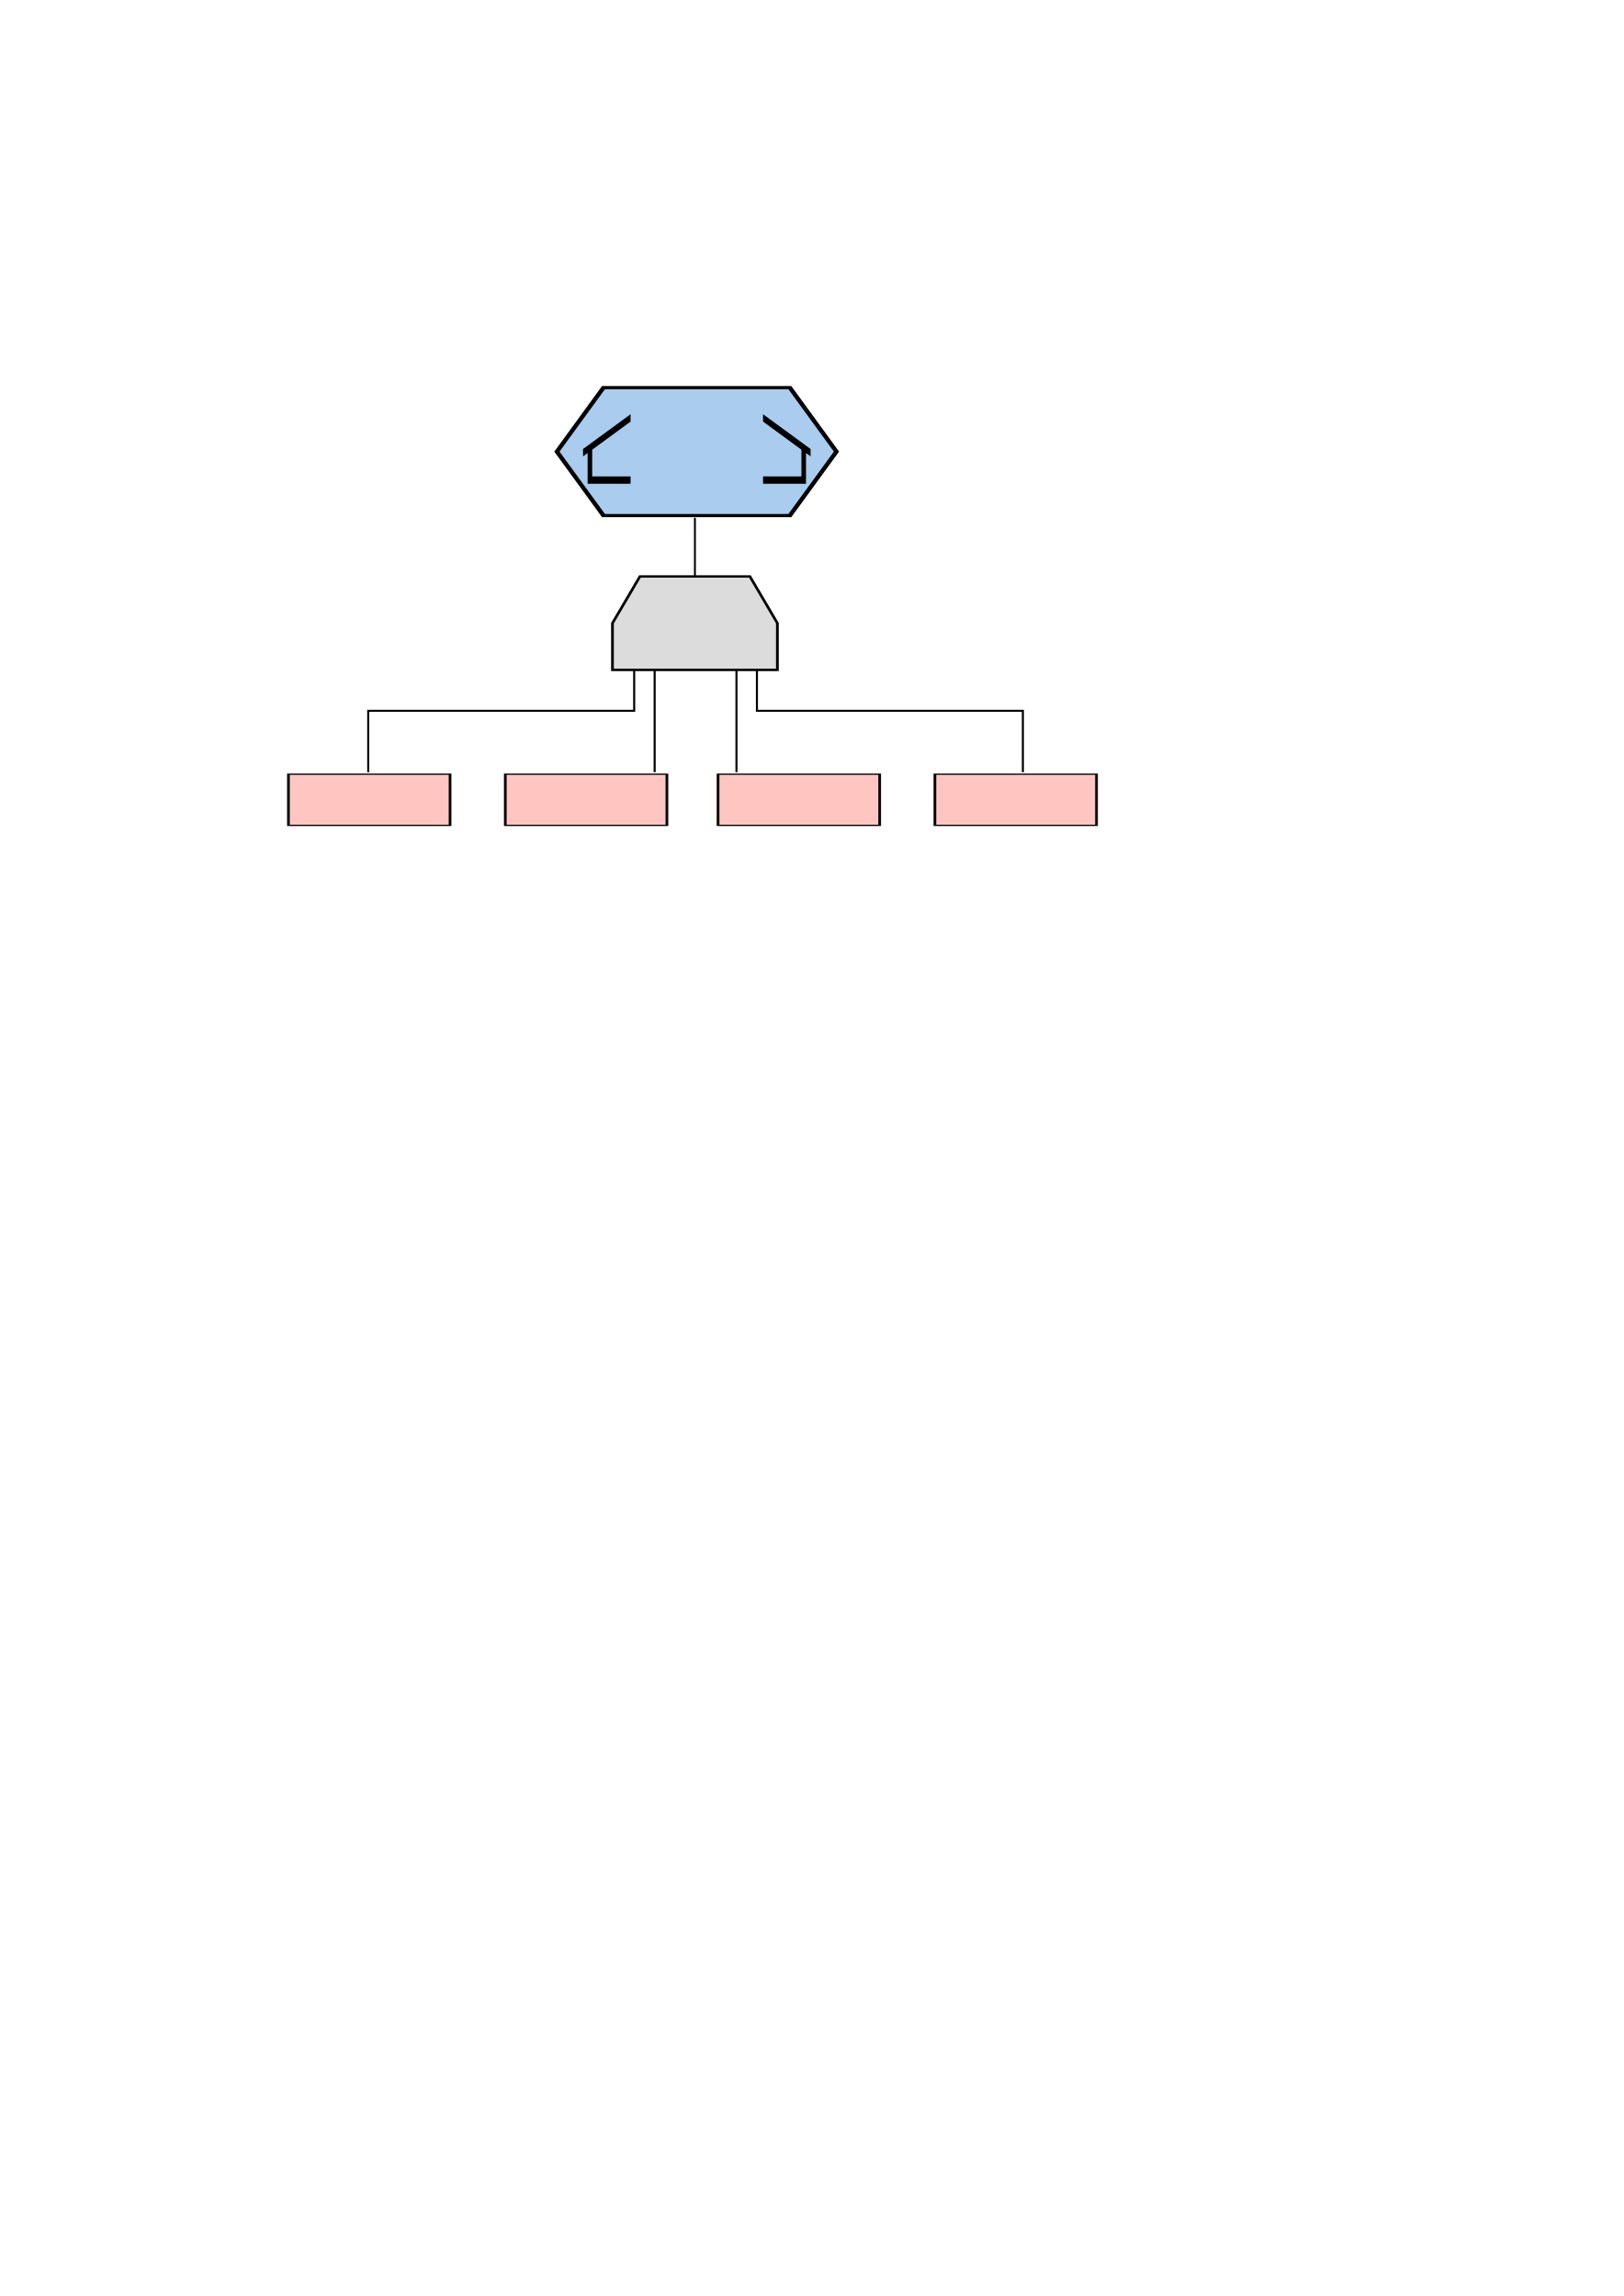
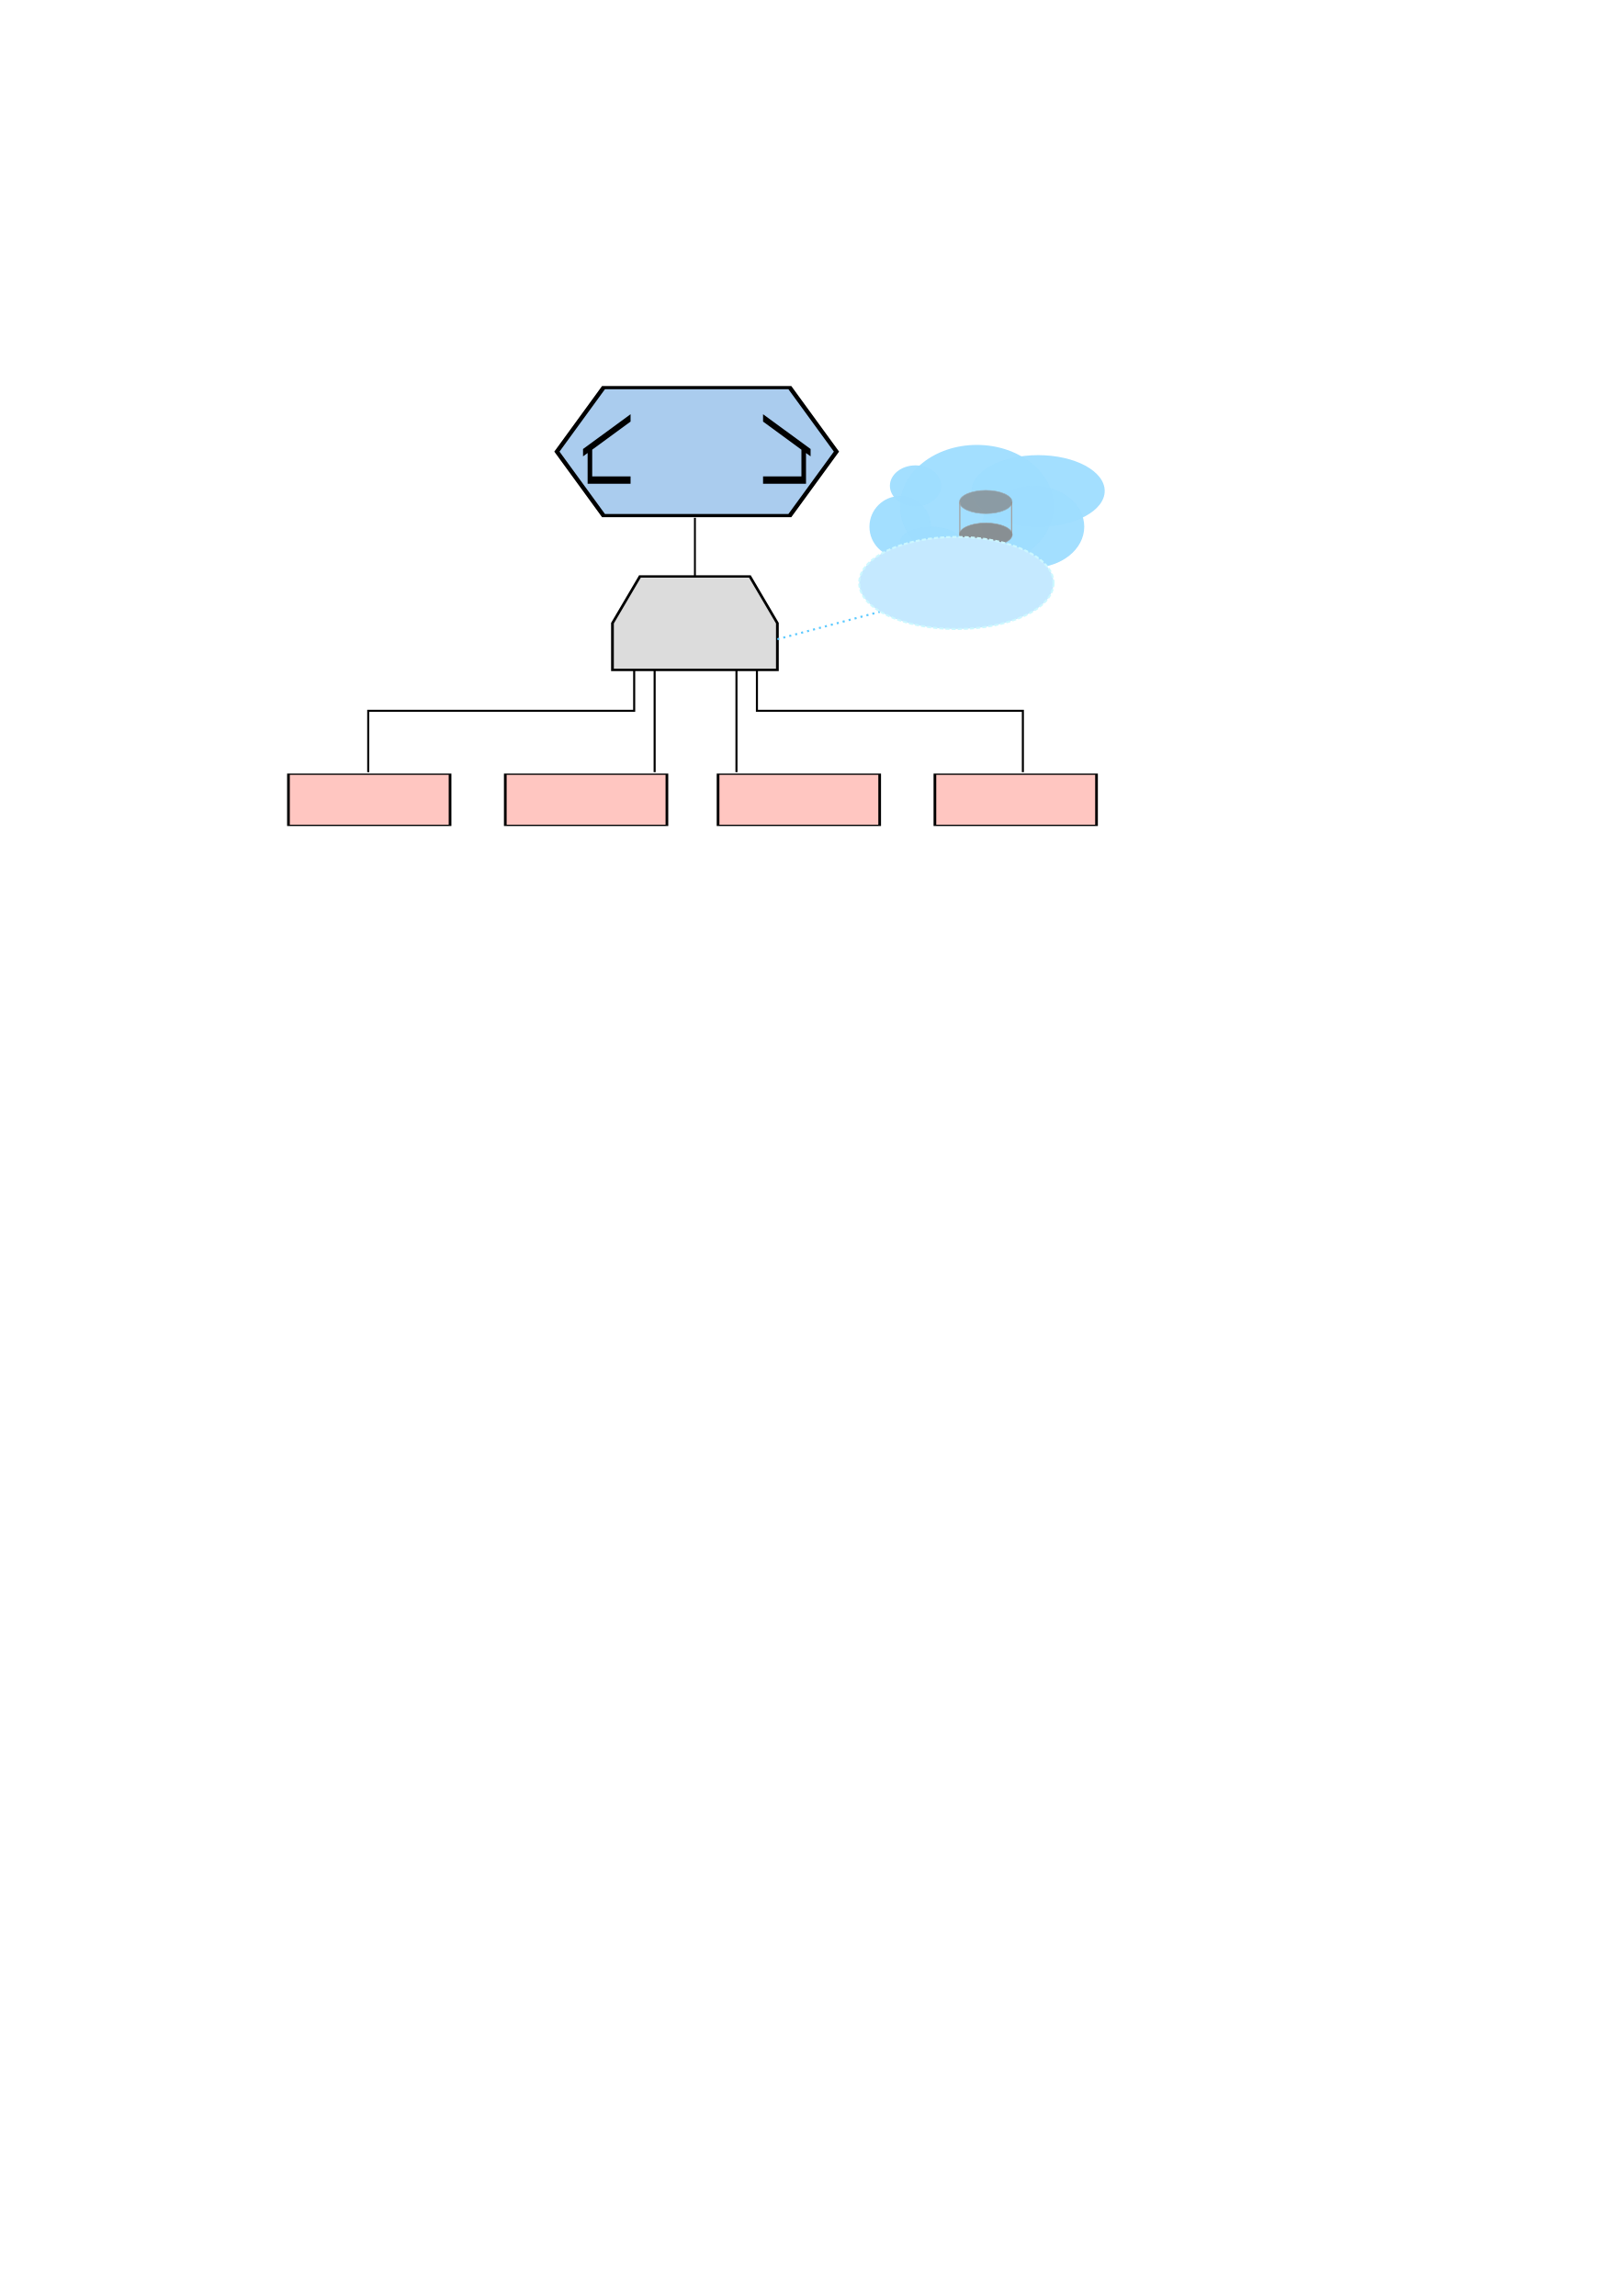
<svg xmlns="http://www.w3.org/2000/svg" xmlns:xlink="http://www.w3.org/1999/xlink" width="210mm" height="297mm" viewBox="0 0 210 297" version="1.1" id="svg8">
  <defs id="defs2">
    <symbol id="Preparation">
      <path d="M 9.26,9.26 H 30.427 L 35.719,19.844 30.427,30.427 H 9.26 L 3.969,19.844 Z" style="stroke-width:0.529px" id="path2772" />
    </symbol>
    <symbol id="LoopLimitBegin">
      <path d="M 3.969,19.844 9.26,9.26 H 30.427 L 35.719,19.844 v 10.583 h -31.75 z" style="stroke-width:0.529" id="path2994" />
    </symbol>
    <symbol id="Process">
      <rect x="3.969" y="9.26" width="31.75" height="21.167" style="stroke-width:0.529" id="rect2744" />
    </symbol>
    <symbol id="Shelter">
      <path d="M 3.307,16.14 H 16.933 V 14.684 H 4.763 V 9.393 l 12.171,-5.556 V 2.381 L 1.852,9.26 v 1.455 l 1.455,-0.661 z" style="stroke:none;stroke-width:0.265" id="path4179" />
    </symbol>
  </defs>
  <g id="layer1">
    <g id="g10680">
      <use transform="matrix(1.13882,0,0,0.7817935,67.50614,42.90402)" height="100%" width="100%" y="0" x="0" xlink:href="#Preparation" style="fill:#aaccee;stroke:#000000" id="use10384" />
      <flowRoot transform="matrix(0.2369999,0,0,0.2370544,15.93268,6.810888)" style="font-style:normal;font-variant:normal;font-weight:normal;font-stretch:normal;font-size:26.667px;line-height:1.25;font-family:'Liberation Serif';-inkscape-font-specification:'Liberation Serif';letter-spacing:0px;word-spacing:0px;fill:#000000;fill-opacity:1;stroke:none" id="flowRoot10400" xml:space="preserve">
        <flowRegion style="font-style:normal;font-variant:normal;font-weight:normal;font-stretch:normal;font-size:26.667px;font-family:'Liberation Serif';-inkscape-font-specification:'Liberation Serif'" id="flowRegion10402">
          <rect style="font-style:normal;font-variant:normal;font-weight:normal;font-stretch:normal;font-size:26.667px;font-family:'Liberation Serif';-inkscape-font-specification:'Liberation Serif'" y="182.52" x="280" height="80" width="140" id="rect10404" />
        </flowRegion>
        <flowPara id="flowPara10406">Smart</flowPara>
        <flowPara id="flowPara10408">Home</flowPara>
      </flowRoot>
      <use id="use13283" style="fill:#000000;stroke:#000000" xlink:href="#Shelter" x="0" y="0" width="100%" height="100%" transform="matrix(0.4076073,0,0,0.6538461,74.65134,52.02636)" />
      <use transform="matrix(-0.4076073,0,0,0.6538461,105.5918,52.02636)" height="100%" width="100%" y="0" x="0" xlink:href="#Shelter" style="fill:#000000;stroke:#000000" id="use13297" />
    </g>
    <g id="g10695" transform="translate(2.645833,-6.35)">
      <use transform="matrix(0.6583333,0,0,0.3125008,32.04766,103.6061)" height="100%" width="100%" y="0" x="0" xlink:href="#Process" style="fill:#ffc6c1;fill-opacity:1;stroke:#000000" id="use10642" />
      <flowRoot transform="matrix(0.2645833,0,0,0.2645833,3.175,0)" style="font-style:normal;font-variant:normal;font-weight:normal;font-stretch:normal;font-size:13.333px;line-height:1.25;font-family:'Liberation Serif';-inkscape-font-specification:'Liberation Serif';letter-spacing:0px;word-spacing:0px;fill:#000000;fill-opacity:1;stroke:none" id="flowRoot10682" xml:space="preserve">
        <flowRegion style="font-style:normal;font-variant:normal;font-weight:normal;font-stretch:normal;font-family:'Liberation Serif';-inkscape-font-specification:'Liberation Serif'" id="flowRegion10684">
          <rect style="font-style:normal;font-variant:normal;font-weight:normal;font-stretch:normal;font-family:'Liberation Serif';-inkscape-font-specification:'Liberation Serif'" y="407.52" x="135" height="20" width="75" id="rect10686" />
        </flowRegion>
        <flowPara id="flowPara10688">Sécurité</flowPara>
      </flowRoot>
      <flowRoot xml:space="preserve" id="flowRoot10813" style="font-style:normal;font-variant:normal;font-weight:normal;font-stretch:normal;font-size:10.667px;line-height:1.25;font-family:'Liberation Serif';-inkscape-font-specification:'Liberation Serif, Normal';font-variant-ligatures:normal;font-variant-caps:normal;font-variant-numeric:normal;font-feature-settings:normal;text-align:start;letter-spacing:0px;word-spacing:0px;writing-mode:lr-tb;text-anchor:start;fill:#000000;fill-opacity:1;stroke:none" transform="matrix(0.2645833,0,0,0.2645833,-2.116667,6.35)">
        <flowRegion id="flowRegion10815" style="font-style:normal;font-variant:normal;font-weight:normal;font-stretch:normal;font-size:10.667px;font-family:'Liberation Serif';-inkscape-font-specification:'Liberation Serif, Normal';font-variant-ligatures:normal;font-variant-caps:normal;font-variant-numeric:normal;font-feature-settings:normal;text-align:start;writing-mode:lr-tb;text-anchor:start">
          <rect id="rect10817" width="80" height="85" x="140" y="402.52" style="font-style:normal;font-variant:normal;font-weight:normal;font-stretch:normal;font-size:10.667px;font-family:'Liberation Serif';-inkscape-font-specification:'Liberation Serif, Normal';font-variant-ligatures:normal;font-variant-caps:normal;font-variant-numeric:normal;font-feature-settings:normal;text-align:start;writing-mode:lr-tb;text-anchor:start" />
        </flowRegion>
-         <flowPara id="flowPara10821" style="font-style:normal;font-variant:normal;font-weight:normal;font-stretch:normal;font-size:8px;font-family:'Liberation Serif';-inkscape-font-specification:'Liberation Serif, Normal';font-variant-ligatures:normal;font-variant-caps:normal;font-variant-numeric:normal;font-feature-settings:normal;text-align:start;writing-mode:lr-tb;text-anchor:start">-Senseurs contre les intrusions</flowPara>
-         <flowPara id="flowPara10823" style="font-style:normal;font-variant:normal;font-weight:normal;font-stretch:normal;font-size:8px;font-family:'Liberation Serif';-inkscape-font-specification:'Liberation Serif, Normal';font-variant-ligatures:normal;font-variant-caps:normal;font-variant-numeric:normal;font-feature-settings:normal;text-align:start;writing-mode:lr-tb;text-anchor:start">-Détecteur de risques (fumée, eau, ..)</flowPara>
+         <flowPara id="flowPara10821" style="font-style:normal;font-variant:normal;font-weight:normal;font-stretch:normal;font-size:8px;font-family:'Liberation Serif';-inkscape-font-specification:'Liberation Serif, Normal';font-variant-ligatures:normal;font-variant-caps:normal;font-variant-numeric:normal;font-feature-settings:normal;text-align:start;writing-mode:lr-tb;text-anchor:start">-Détecteurs contre les intrusions</flowPara>
+         <flowPara id="flowPara10823" style="font-style:normal;font-variant:normal;font-weight:normal;font-stretch:normal;font-size:8px;font-family:'Liberation Serif';-inkscape-font-specification:'Liberation Serif, Normal';font-variant-ligatures:normal;font-variant-caps:normal;font-variant-numeric:normal;font-feature-settings:normal;text-align:start;writing-mode:lr-tb;text-anchor:start">-Détecteur de risques (fumée, eau, ...)</flowPara>
        <flowPara id="flowPara10825" style="font-style:normal;font-variant:normal;font-weight:normal;font-stretch:normal;font-size:8px;font-family:'Liberation Serif';-inkscape-font-specification:'Liberation Serif, Normal';font-variant-ligatures:normal;font-variant-caps:normal;font-variant-numeric:normal;font-feature-settings:normal;text-align:start;writing-mode:lr-tb;text-anchor:start">-Vidéosurveillance</flowPara>
      </flowRoot>
    </g>
    <g id="g10707" transform="translate(30.69168,-6.35)">
      <use id="use10697" style="fill:#ffc6c1;fill-opacity:1;stroke:#000000" xlink:href="#Process" x="0" y="0" width="100%" height="100%" transform="matrix(0.6583333,0,0,0.3125008,32.04766,103.6061)" />
      <flowRoot transform="matrix(0.2645833,0,0,0.2645833,-2.116667,6.35)" style="font-style:normal;font-variant:normal;font-weight:normal;font-stretch:normal;font-size:10.667px;line-height:1.25;font-family:'Liberation Serif';-inkscape-font-specification:'Liberation Serif, Normal';font-variant-ligatures:normal;font-variant-caps:normal;font-variant-numeric:normal;font-feature-settings:normal;text-align:start;letter-spacing:0px;word-spacing:0px;writing-mode:lr-tb;text-anchor:start;fill:#000000;fill-opacity:1;stroke:none" id="flowRoot10849" xml:space="preserve">
        <flowRegion style="font-style:normal;font-variant:normal;font-weight:normal;font-stretch:normal;font-size:10.667px;font-family:'Liberation Serif';-inkscape-font-specification:'Liberation Serif, Normal';font-variant-ligatures:normal;font-variant-caps:normal;font-variant-numeric:normal;font-feature-settings:normal;text-align:start;writing-mode:lr-tb;text-anchor:start" id="flowRegion10841">
          <rect style="font-style:normal;font-variant:normal;font-weight:normal;font-stretch:normal;font-size:10.667px;font-family:'Liberation Serif';-inkscape-font-specification:'Liberation Serif, Normal';font-variant-ligatures:normal;font-variant-caps:normal;font-variant-numeric:normal;font-feature-settings:normal;text-align:start;writing-mode:lr-tb;text-anchor:start" y="402.52" x="140" height="80" width="77" id="rect10839" />
        </flowRegion>
        <flowPara id="flowPara10881" style="font-style:normal;font-variant:normal;font-weight:normal;font-stretch:normal;font-size:8px;font-family:'Liberation Serif';-inkscape-font-specification:'Liberation Serif, Normal';font-variant-ligatures:normal;font-variant-caps:normal;font-variant-numeric:normal;font-feature-settings:normal;text-align:start;writing-mode:lr-tb;text-anchor:start">-Fitness</flowPara>
        <flowPara id="flowPara10883" style="font-style:normal;font-variant:normal;font-weight:normal;font-stretch:normal;font-size:8px;font-family:'Liberation Serif';-inkscape-font-specification:'Liberation Serif, Normal';font-variant-ligatures:normal;font-variant-caps:normal;font-variant-numeric:normal;font-feature-settings:normal;text-align:start;writing-mode:lr-tb;text-anchor:start">-Aide aux invalides</flowPara>
        <flowPara id="flowPara10885" style="font-style:normal;font-variant:normal;font-weight:normal;font-stretch:normal;font-size:8px;font-family:'Liberation Serif';-inkscape-font-specification:'Liberation Serif, Normal';font-variant-ligatures:normal;font-variant-caps:normal;font-variant-numeric:normal;font-feature-settings:normal;text-align:start;writing-mode:lr-tb;text-anchor:start">-Aide à la médication</flowPara>
        <flowPara id="flowPara10887" style="font-style:normal;font-variant:normal;font-weight:normal;font-stretch:normal;font-size:8px;font-family:'Liberation Serif';-inkscape-font-specification:'Liberation Serif, Normal';font-variant-ligatures:normal;font-variant-caps:normal;font-variant-numeric:normal;font-feature-settings:normal;text-align:start;writing-mode:lr-tb;text-anchor:start">-Facilités pour personnes agées</flowPara>
      </flowRoot>
      <flowRoot xml:space="preserve" id="flowRoot10705" style="font-style:normal;font-variant:normal;font-weight:normal;font-stretch:normal;font-size:3.175px;line-height:1.25;font-family:'Liberation Serif';-inkscape-font-specification:'Liberation Serif';letter-spacing:0px;word-spacing:0px;fill:#000000;fill-opacity:1;stroke:none;stroke-width:0.265" transform="translate(0.4346726,0.2456845)">
        <flowRegion id="flowRegion10701" style="font-style:normal;font-variant:normal;font-weight:normal;font-stretch:normal;font-size:3.175px;font-family:'Liberation Serif';-inkscape-font-specification:'Liberation Serif';stroke-width:0.265">
          <rect id="rect10699" width="28.31" height="5.027" x="35.719" y="107.823" style="font-style:normal;font-variant:normal;font-weight:normal;font-stretch:normal;font-size:3.175px;font-family:'Liberation Serif';-inkscape-font-specification:'Liberation Serif';stroke-width:0.07" />
        </flowRegion>
        <flowPara id="flowPara10703" style="stroke-width:0.265">Soins de santé</flowPara>
      </flowRoot>
      <flowRoot xml:space="preserve" id="flowRoot10889" style="font-style:normal;font-weight:normal;font-size:13.333px;line-height:1.25;font-family:sans-serif;letter-spacing:0px;word-spacing:0px;fill:#000000;fill-opacity:1;stroke:none" transform="matrix(0.2645833,0,0,0.2645833,-30.69168,6.35)">
        <flowRegion id="flowRegion10891">
          <rect id="rect10893" width="80" height="75" x="350" y="402.52" />
        </flowRegion>
        <flowPara id="flowPara10895" />
      </flowRoot>
    </g>
    <g transform="translate(58.20836,-6.35)" id="g10719">
      <use transform="matrix(0.6583333,0,0,0.3125008,32.04766,103.6061)" height="100%" width="100%" y="0" x="0" xlink:href="#Process" style="fill:#ffc6c1;fill-opacity:1;stroke:#000000" id="use10709" />
      <flowRoot xml:space="preserve" id="flowRoot10909" style="font-style:normal;font-variant:normal;font-weight:normal;font-stretch:normal;font-size:8px;line-height:1.25;font-family:'Liberation Serif';-inkscape-font-specification:'Liberation Serif, Normal';font-variant-ligatures:normal;font-variant-caps:normal;font-variant-numeric:normal;font-feature-settings:normal;text-align:start;letter-spacing:0px;word-spacing:0px;writing-mode:lr-tb;text-anchor:start;fill:#000000;fill-opacity:1;stroke:none" transform="matrix(0.2645833,0,0,0.2645833,-1.5875,6.879167)">
        <flowRegion id="flowRegion10899" style="font-style:normal;font-variant:normal;font-weight:normal;font-stretch:normal;font-size:8px;font-family:'Liberation Serif';-inkscape-font-specification:'Liberation Serif, Normal';font-variant-ligatures:normal;font-variant-caps:normal;font-variant-numeric:normal;font-feature-settings:normal;text-align:start;writing-mode:lr-tb;text-anchor:start">
          <rect id="rect10897" width="78" height="80" x="140" y="402.52" style="font-style:normal;font-variant:normal;font-weight:normal;font-stretch:normal;font-size:8px;font-family:'Liberation Serif';-inkscape-font-specification:'Liberation Serif, Normal';font-variant-ligatures:normal;font-variant-caps:normal;font-variant-numeric:normal;font-feature-settings:normal;text-align:start;writing-mode:lr-tb;text-anchor:start" />
        </flowRegion>
        <flowPara id="flowPara10911">-Éclairages</flowPara>
        <flowPara id="flowPara10913">-Appareils électro-ménagers</flowPara>
        <flowPara id="flowPara10915">-Systèmes d'énergie renouvelable</flowPara>
        <flowPara id="flowPara10917">-Optimisation/monitoring de consommation</flowPara>
      </flowRoot>
      <flowRoot transform="translate(4.138839,0.2456845)" style="font-style:normal;font-variant:normal;font-weight:normal;font-stretch:normal;font-size:3.175px;line-height:1.25;font-family:'Liberation Serif';-inkscape-font-specification:'Liberation Serif, Normal';font-variant-ligatures:normal;font-variant-caps:normal;font-variant-numeric:normal;font-feature-settings:normal;text-align:start;letter-spacing:0px;word-spacing:0px;writing-mode:lr-tb;text-anchor:start;display:inline;fill:#000000;fill-opacity:1;stroke:none;stroke-width:0.265" id="flowRoot10717" xml:space="preserve">
        <flowRegion style="font-style:normal;font-variant:normal;font-weight:normal;font-stretch:normal;font-size:3.175px;font-family:'Liberation Serif';-inkscape-font-specification:'Liberation Serif, Normal';font-variant-ligatures:normal;font-variant-caps:normal;font-variant-numeric:normal;font-feature-settings:normal;text-align:start;writing-mode:lr-tb;text-anchor:start;stroke-width:0.265" id="flowRegion10713">
          <rect style="font-style:normal;font-variant:normal;font-weight:normal;font-stretch:normal;font-size:3.175px;font-family:'Liberation Serif';-inkscape-font-specification:'Liberation Serif, Normal';font-variant-ligatures:normal;font-variant-caps:normal;font-variant-numeric:normal;font-feature-settings:normal;text-align:start;writing-mode:lr-tb;text-anchor:start;stroke-width:0.07" y="107.823" x="35.719" height="4.781" width="11.736" id="rect10711" />
        </flowRegion>
        <flowPara id="flowPara10721">Énergie</flowPara>
      </flowRoot>
    </g>
    <g id="g10733" transform="translate(86.25422,-6.35)">
      <use id="use10723" style="fill:#ffc6c1;fill-opacity:1;stroke:#000000" xlink:href="#Process" x="0" y="0" width="100%" height="100%" transform="matrix(0.6583333,0,0,0.3125008,32.04766,103.6061)" />
      <flowRoot transform="matrix(0.2645833,0,0,0.2645833,-2.116665,6.879167)" style="font-style:normal;font-variant:normal;font-weight:normal;font-stretch:normal;font-size:8px;line-height:1.25;font-family:'Liberation Serif';-inkscape-font-specification:'Liberation Serif, Normal';font-variant-ligatures:normal;font-variant-caps:normal;font-variant-numeric:normal;font-feature-settings:normal;text-align:start;letter-spacing:0px;word-spacing:0px;writing-mode:lr-tb;text-anchor:start;fill:#000000;fill-opacity:1;stroke:none" id="flowRoot10960" xml:space="preserve">
        <flowRegion style="font-style:normal;font-variant:normal;font-weight:normal;font-stretch:normal;font-size:8px;font-family:'Liberation Serif';-inkscape-font-specification:'Liberation Serif, Normal';font-variant-ligatures:normal;font-variant-caps:normal;font-variant-numeric:normal;font-feature-settings:normal;text-align:start;writing-mode:lr-tb;text-anchor:start" id="flowRegion10950">
-           <rect style="font-style:normal;font-variant:normal;font-weight:normal;font-stretch:normal;font-size:8px;font-family:'Liberation Serif';-inkscape-font-specification:'Liberation Serif, Normal';font-variant-ligatures:normal;font-variant-caps:normal;font-variant-numeric:normal;font-feature-settings:normal;text-align:start;writing-mode:lr-tb;text-anchor:start" y="402.52" x="140" height="80" width="78" id="rect10948" />
+           <rect style="font-style:normal;font-variant:normal;font-weight:normal;font-stretch:normal;font-size:8px;font-family:'Liberation Serif';-inkscape-font-specification:'Liberation Serif, Normal';font-variant-ligatures:normal;font-variant-caps:normal;font-variant-numeric:normal;font-feature-settings:normal;text-align:start;writing-mode:lr-tb;text-anchor:start" y="402.52" x="140" height="78" width="92" id="rect10948" />
        </flowRegion>
        <flowPara id="flowPara10999">-Lecteurs multimédias (TV, radio, etc.)</flowPara>
        <flowPara id="flowPara11001">-Espaces de stockages</flowPara>
        <flowPara id="flowPara11003">-Imprimantes</flowPara>
        <flowPara id="flowPara11005">-Consoles de jeu</flowPara>
-         <flowPara id="flowPara11007">-"Google Home"-likes</flowPara>
+         <flowPara id="flowPara11007">-Assistants vocaux de maison (Google Home, ...)</flowPara>
      </flowRoot>
      <flowRoot xml:space="preserve" id="flowRoot10731" style="font-style:normal;font-variant:normal;font-weight:normal;font-stretch:normal;font-size:3.175px;line-height:1.25;font-family:'Liberation Serif';-inkscape-font-specification:'Liberation Serif, Normal';font-variant-ligatures:normal;font-variant-caps:normal;font-variant-numeric:normal;font-feature-settings:normal;text-align:start;letter-spacing:0px;word-spacing:0px;writing-mode:lr-tb;text-anchor:start;display:inline;fill:#000000;fill-opacity:1;stroke:none;stroke-width:0.265" transform="translate(-0.6236606,0.2456845)">
        <flowRegion id="flowRegion10727" style="font-style:normal;font-variant:normal;font-weight:normal;font-stretch:normal;font-size:3.175px;font-family:'Liberation Serif';-inkscape-font-specification:'Liberation Serif, Normal';font-variant-ligatures:normal;font-variant-caps:normal;font-variant-numeric:normal;font-feature-settings:normal;text-align:start;writing-mode:lr-tb;text-anchor:start;stroke-width:0.265">
          <rect id="rect10725" width="28.31" height="5.027" x="35.719" y="107.823" style="font-style:normal;font-variant:normal;font-weight:normal;font-stretch:normal;font-size:3.175px;font-family:'Liberation Serif';-inkscape-font-specification:'Liberation Serif, Normal';font-variant-ligatures:normal;font-variant-caps:normal;font-variant-numeric:normal;font-feature-settings:normal;text-align:start;writing-mode:lr-tb;text-anchor:start;stroke-width:0.07" />
        </flowRegion>
        <flowPara id="flowPara10735">Divertissement</flowPara>
      </flowRoot>
    </g>
    <g id="g10811">
      <use transform="matrix(0.6718109,0,0,0.5711705,76.54542,69.2772)" height="100%" width="100%" y="0" x="0" xlink:href="#LoopLimitBegin" style="fill:#dcdcdc;fill-opacity:1;stroke:#000000" id="use10455" />
      <flowRoot transform="matrix(0.2645833,0,0,0.2645833,1.67746,0.5875883)" style="font-style:normal;font-variant:normal;font-weight:normal;font-stretch:normal;font-size:13.333px;line-height:1.25;font-family:'Liberation Serif';-inkscape-font-specification:'Liberation Serif';letter-spacing:0px;word-spacing:0px;fill:#000000;fill-opacity:1;stroke:none" id="flowRoot10737" xml:space="preserve">
        <flowRegion style="font-style:normal;font-variant:normal;font-weight:normal;font-stretch:normal;font-family:'Liberation Serif';-inkscape-font-specification:'Liberation Serif'" id="flowRegion10739">
          <rect style="font-style:normal;font-variant:normal;font-weight:normal;font-stretch:normal;font-family:'Liberation Serif';-inkscape-font-specification:'Liberation Serif'" y="287.52" x="315" height="15" width="45" id="rect10741" />
        </flowRegion>
        <flowPara id="flowPara10743">Point d'</flowPara>
      </flowRoot>
      <path id="path10471" d="M 89.877,74.566 V 66.981" style="fill:none;stroke:#000000;stroke-width:0.245px;stroke-linecap:butt;stroke-linejoin:miter;stroke-opacity:1" />
      <flowRoot xml:space="preserve" id="flowRoot10787" style="font-style:normal;font-variant:normal;font-weight:normal;font-stretch:normal;font-size:10.667px;line-height:1.25;font-family:'Liberation Serif';-inkscape-font-specification:'Liberation Serif';letter-spacing:0px;word-spacing:0px;fill:#000000;fill-opacity:1;stroke:none" transform="matrix(0.2645833,0,0,0.2645833,-2.026707,4.820922)">
        <flowRegion id="flowRegion10783" style="font-style:normal;font-variant:normal;font-weight:normal;font-stretch:normal;font-size:10.667px;font-family:'Liberation Serif';-inkscape-font-specification:'Liberation Serif'">
          <rect id="rect10781" width="93.66" height="18.779" x="315" y="287.52" style="font-style:normal;font-variant:normal;font-weight:normal;font-stretch:normal;font-size:10.667px;font-family:'Liberation Serif';-inkscape-font-specification:'Liberation Serif'" />
        </flowRegion>
        <flowPara id="flowPara10785">interconnexion</flowPara>
      </flowRoot>
      <path id="path10789" d="m 47.625,99.885 v -7.938 H 82.021 V 86.656" style="fill:none;stroke:#000000;stroke-width:0.265px;stroke-linecap:butt;stroke-linejoin:miter;stroke-opacity:1" />
      <path style="fill:none;stroke:#000000;stroke-width:0.265px;stroke-linecap:butt;stroke-linejoin:miter;stroke-opacity:1" d="m 132.292,99.885 v -7.938 H 97.896 V 86.656" id="path10791" />
      <path id="path10793" d="M 84.667,99.885 V 86.656" style="fill:none;stroke:#000000;stroke-width:0.265px;stroke-linecap:butt;stroke-linejoin:miter;stroke-opacity:1" />
      <path id="path10795" d="M 95.25,99.885 V 86.656" style="fill:none;stroke:#000000;stroke-width:0.265px;stroke-linecap:butt;stroke-linejoin:miter;stroke-opacity:1" />
+       <path style="fill:none;stroke:#5bc9ff;stroke-width:0.265;stroke-linecap:butt;stroke-linejoin:miter;stroke-miterlimit:4;stroke-dasharray:0.265, 0.53;stroke-dashoffset:0;stroke-opacity:1" d="m 100.542,82.688 13.229,-3.545" id="path910" />
    </g>
+     <g id="g940" style="opacity:0.747;fill:#7dd2ff;fill-opacity:1">
+       <ellipse ry="7.938" rx="9.922" cy="65.49" cx="126.339" id="path922" style="opacity:0.949;vector-effect:none;fill:#7dd2ff;fill-opacity:1;stroke:none;stroke-width:0.2;stroke-linecap:butt;stroke-linejoin:miter;stroke-miterlimit:4;stroke-dasharray:none;stroke-dashoffset:0;stroke-opacity:1" />
+       <ellipse ry="4.63" rx="8.599" cy="63.505" cx="134.276" id="path924" style="opacity:0.949;vector-effect:none;fill:#7dd2ff;fill-opacity:1;stroke:none;stroke-width:0.2;stroke-linecap:butt;stroke-linejoin:miter;stroke-miterlimit:4;stroke-dasharray:none;stroke-dashoffset:0;stroke-opacity:1" />
+       <ellipse ry="5.292" rx="6.615" cy="68.135" cx="133.615" id="path926" style="opacity:0.949;vector-effect:none;fill:#7dd2ff;fill-opacity:1;stroke:none;stroke-width:0.2;stroke-linecap:butt;stroke-linejoin:miter;stroke-miterlimit:4;stroke-dasharray:none;stroke-dashoffset:0;stroke-opacity:1" />
+       <circle r="3.969" cy="68.135" cx="116.417" id="path928" style="opacity:0.949;vector-effect:none;fill:#7dd2ff;fill-opacity:1;stroke:none;stroke-width:0.2;stroke-linecap:butt;stroke-linejoin:miter;stroke-miterlimit:4;stroke-dasharray:none;stroke-dashoffset:0;stroke-opacity:1" />
+       <ellipse ry="2.646" rx="3.307" cy="62.844" cx="118.401" id="path930" style="opacity:0.949;vector-effect:none;fill:#7dd2ff;fill-opacity:1;stroke:none;stroke-width:0.2;stroke-linecap:butt;stroke-linejoin:miter;stroke-miterlimit:4;stroke-dasharray:none;stroke-dashoffset:0;stroke-opacity:1" />
+       <ellipse ry="1.984" rx="3.969" cy="70.12" cx="120.385" id="path932" style="opacity:0.949;vector-effect:none;fill:#7dd2ff;fill-opacity:1;stroke:none;stroke-width:0.2;stroke-linecap:butt;stroke-linejoin:miter;stroke-miterlimit:4;stroke-dasharray:none;stroke-dashoffset:0;stroke-opacity:1" />
+       <g id="g968" transform="matrix(0.644693,0,0,0.7578144,26.00753,15.80613)">
+         <path style="fill:none;stroke:#848484;stroke-width:0.243;stroke-linecap:butt;stroke-linejoin:miter;stroke-miterlimit:4;stroke-dasharray:none;stroke-opacity:1" d="m 162.609,64.842 v 5.776" id="path962" />
+         <ellipse ry="1.984" rx="5.292" cy="64.828" cx="157.427" id="path954" style="opacity:0.747;vector-effect:none;fill:#5c5c5c;fill-opacity:1;stroke:#777777;stroke-width:0.1;stroke-linecap:butt;stroke-linejoin:miter;stroke-miterlimit:4;stroke-dasharray:none;stroke-dashoffset:0;stroke-opacity:0.958" />
+         <path id="path960" d="m 152.209,64.842 v 5.776" style="fill:none;stroke:#848484;stroke-width:0.243;stroke-linecap:butt;stroke-linejoin:miter;stroke-miterlimit:4;stroke-dasharray:none;stroke-opacity:1" />
+         <ellipse style="opacity:0.884;vector-effect:none;fill:#5c5c5c;fill-opacity:1;stroke:#777777;stroke-width:0.101;stroke-linecap:butt;stroke-linejoin:miter;stroke-miterlimit:4;stroke-dasharray:none;stroke-dashoffset:0;stroke-opacity:0.958" id="ellipse956" cx="157.424" cy="70.391" rx="5.317" ry="1.984" />
+       </g>
+     </g>
+     <ellipse style="opacity:1;vector-effect:none;fill:#c5e9ff;fill-opacity:1;stroke:#ccf8ff;stroke-width:0.265;stroke-linecap:butt;stroke-linejoin:miter;stroke-miterlimit:4;stroke-dasharray:0.53, 0.265;stroke-dashoffset:0;stroke-opacity:0.958" id="path912" cx="123.693" cy="75.411" rx="12.568" ry="5.953" />
+     <flowRoot xml:space="preserve" id="flowRoot914" style="font-style:normal;font-variant:normal;font-weight:normal;font-stretch:normal;font-size:16px;line-height:1.25;font-family:'Liberation Serif';-inkscape-font-specification:'Liberation Serif, Normal';font-variant-ligatures:normal;font-variant-caps:normal;font-variant-numeric:normal;font-feature-settings:normal;text-align:start;letter-spacing:0px;word-spacing:0px;writing-mode:lr-tb;text-anchor:start;opacity:0.738;fill:#000000;fill-opacity:1;stroke:none;stroke-width:0.378;stroke-miterlimit:4;stroke-dasharray:none" transform="matrix(0.2645833,0,0,0.2645833,1.795387,1.795387)">
+       <flowRegion id="flowRegion916" style="font-style:normal;font-variant:normal;font-weight:normal;font-stretch:normal;font-size:16px;font-family:'Liberation Serif';-inkscape-font-specification:'Liberation Serif, Normal';font-variant-ligatures:normal;font-variant-caps:normal;font-variant-numeric:normal;font-feature-settings:normal;text-align:start;writing-mode:lr-tb;text-anchor:start;stroke-width:0.378;stroke-miterlimit:4;stroke-dasharray:none">
+         <rect id="rect918" width="70" height="30" x="435" y="267.52" style="font-style:normal;font-variant:normal;font-weight:normal;font-stretch:normal;font-size:16px;font-family:'Liberation Serif';-inkscape-font-specification:'Liberation Serif, Normal';font-variant-ligatures:normal;font-variant-caps:normal;font-variant-numeric:normal;font-feature-settings:normal;text-align:start;writing-mode:lr-tb;text-anchor:start;stroke-width:0.378;stroke-miterlimit:4;stroke-dasharray:none" />
+       </flowRegion>
+       <flowPara id="flowPara920" style="font-style:normal;font-variant:normal;font-weight:normal;font-stretch:normal;font-size:16px;font-family:'Liberation Serif';-inkscape-font-specification:'Liberation Serif, Normal';font-variant-ligatures:normal;font-variant-caps:normal;font-variant-numeric:normal;font-feature-settings:normal;text-align:start;writing-mode:lr-tb;text-anchor:start;stroke-width:0.378;stroke-miterlimit:4;stroke-dasharray:none">Internet</flowPara>
+     </flowRoot>
+     <flowRoot xml:space="preserve" id="flowRoot946" style="font-style:normal;font-variant:normal;font-weight:normal;font-stretch:normal;font-size:14.667px;line-height:1.25;font-family:'Liberation Serif';-inkscape-font-specification:'Liberation Serif';letter-spacing:0px;word-spacing:0px;fill:#007cbb;fill-opacity:1;stroke:#62d3fd;stroke-width:0.378;stroke-miterlimit:4;stroke-dasharray:none;stroke-opacity:0.958" transform="matrix(0.2645833,0,0,0.2645833,3.49628,-2.740327)">
+       <flowRegion id="flowRegion948" style="font-style:normal;font-variant:normal;font-weight:normal;font-stretch:normal;font-family:'Liberation Serif';-inkscape-font-specification:'Liberation Serif';fill:#007cbb;fill-opacity:1;stroke:#62d3fd;stroke-width:0.378;stroke-miterlimit:4;stroke-dasharray:none;stroke-opacity:0.958">
+         <rect id="rect950" width="65" height="20" x="450" y="232.52" style="font-style:normal;font-variant:normal;font-weight:normal;font-stretch:normal;font-family:'Liberation Serif';-inkscape-font-specification:'Liberation Serif';fill:#007cbb;fill-opacity:1;stroke:#62d3fd;stroke-width:0.378;stroke-miterlimit:4;stroke-dasharray:none;stroke-opacity:0.958" />
+       </flowRegion>
+       <flowPara id="flowPara952" style="font-style:normal;font-variant:normal;font-weight:normal;font-stretch:normal;font-size:17.333px;font-family:'Liberation Serif';-inkscape-font-specification:'Liberation Serif, Normal';font-variant-ligatures:normal;font-variant-caps:normal;font-variant-numeric:normal;font-feature-settings:normal;text-align:start;writing-mode:lr-tb;text-anchor:start;fill:#007cbb;fill-opacity:1;stroke:#62d3fd;stroke-width:0.378;stroke-miterlimit:4;stroke-dasharray:none;stroke-opacity:0.958">cloud</flowPara>
+     </flowRoot>
  </g>
</svg>
